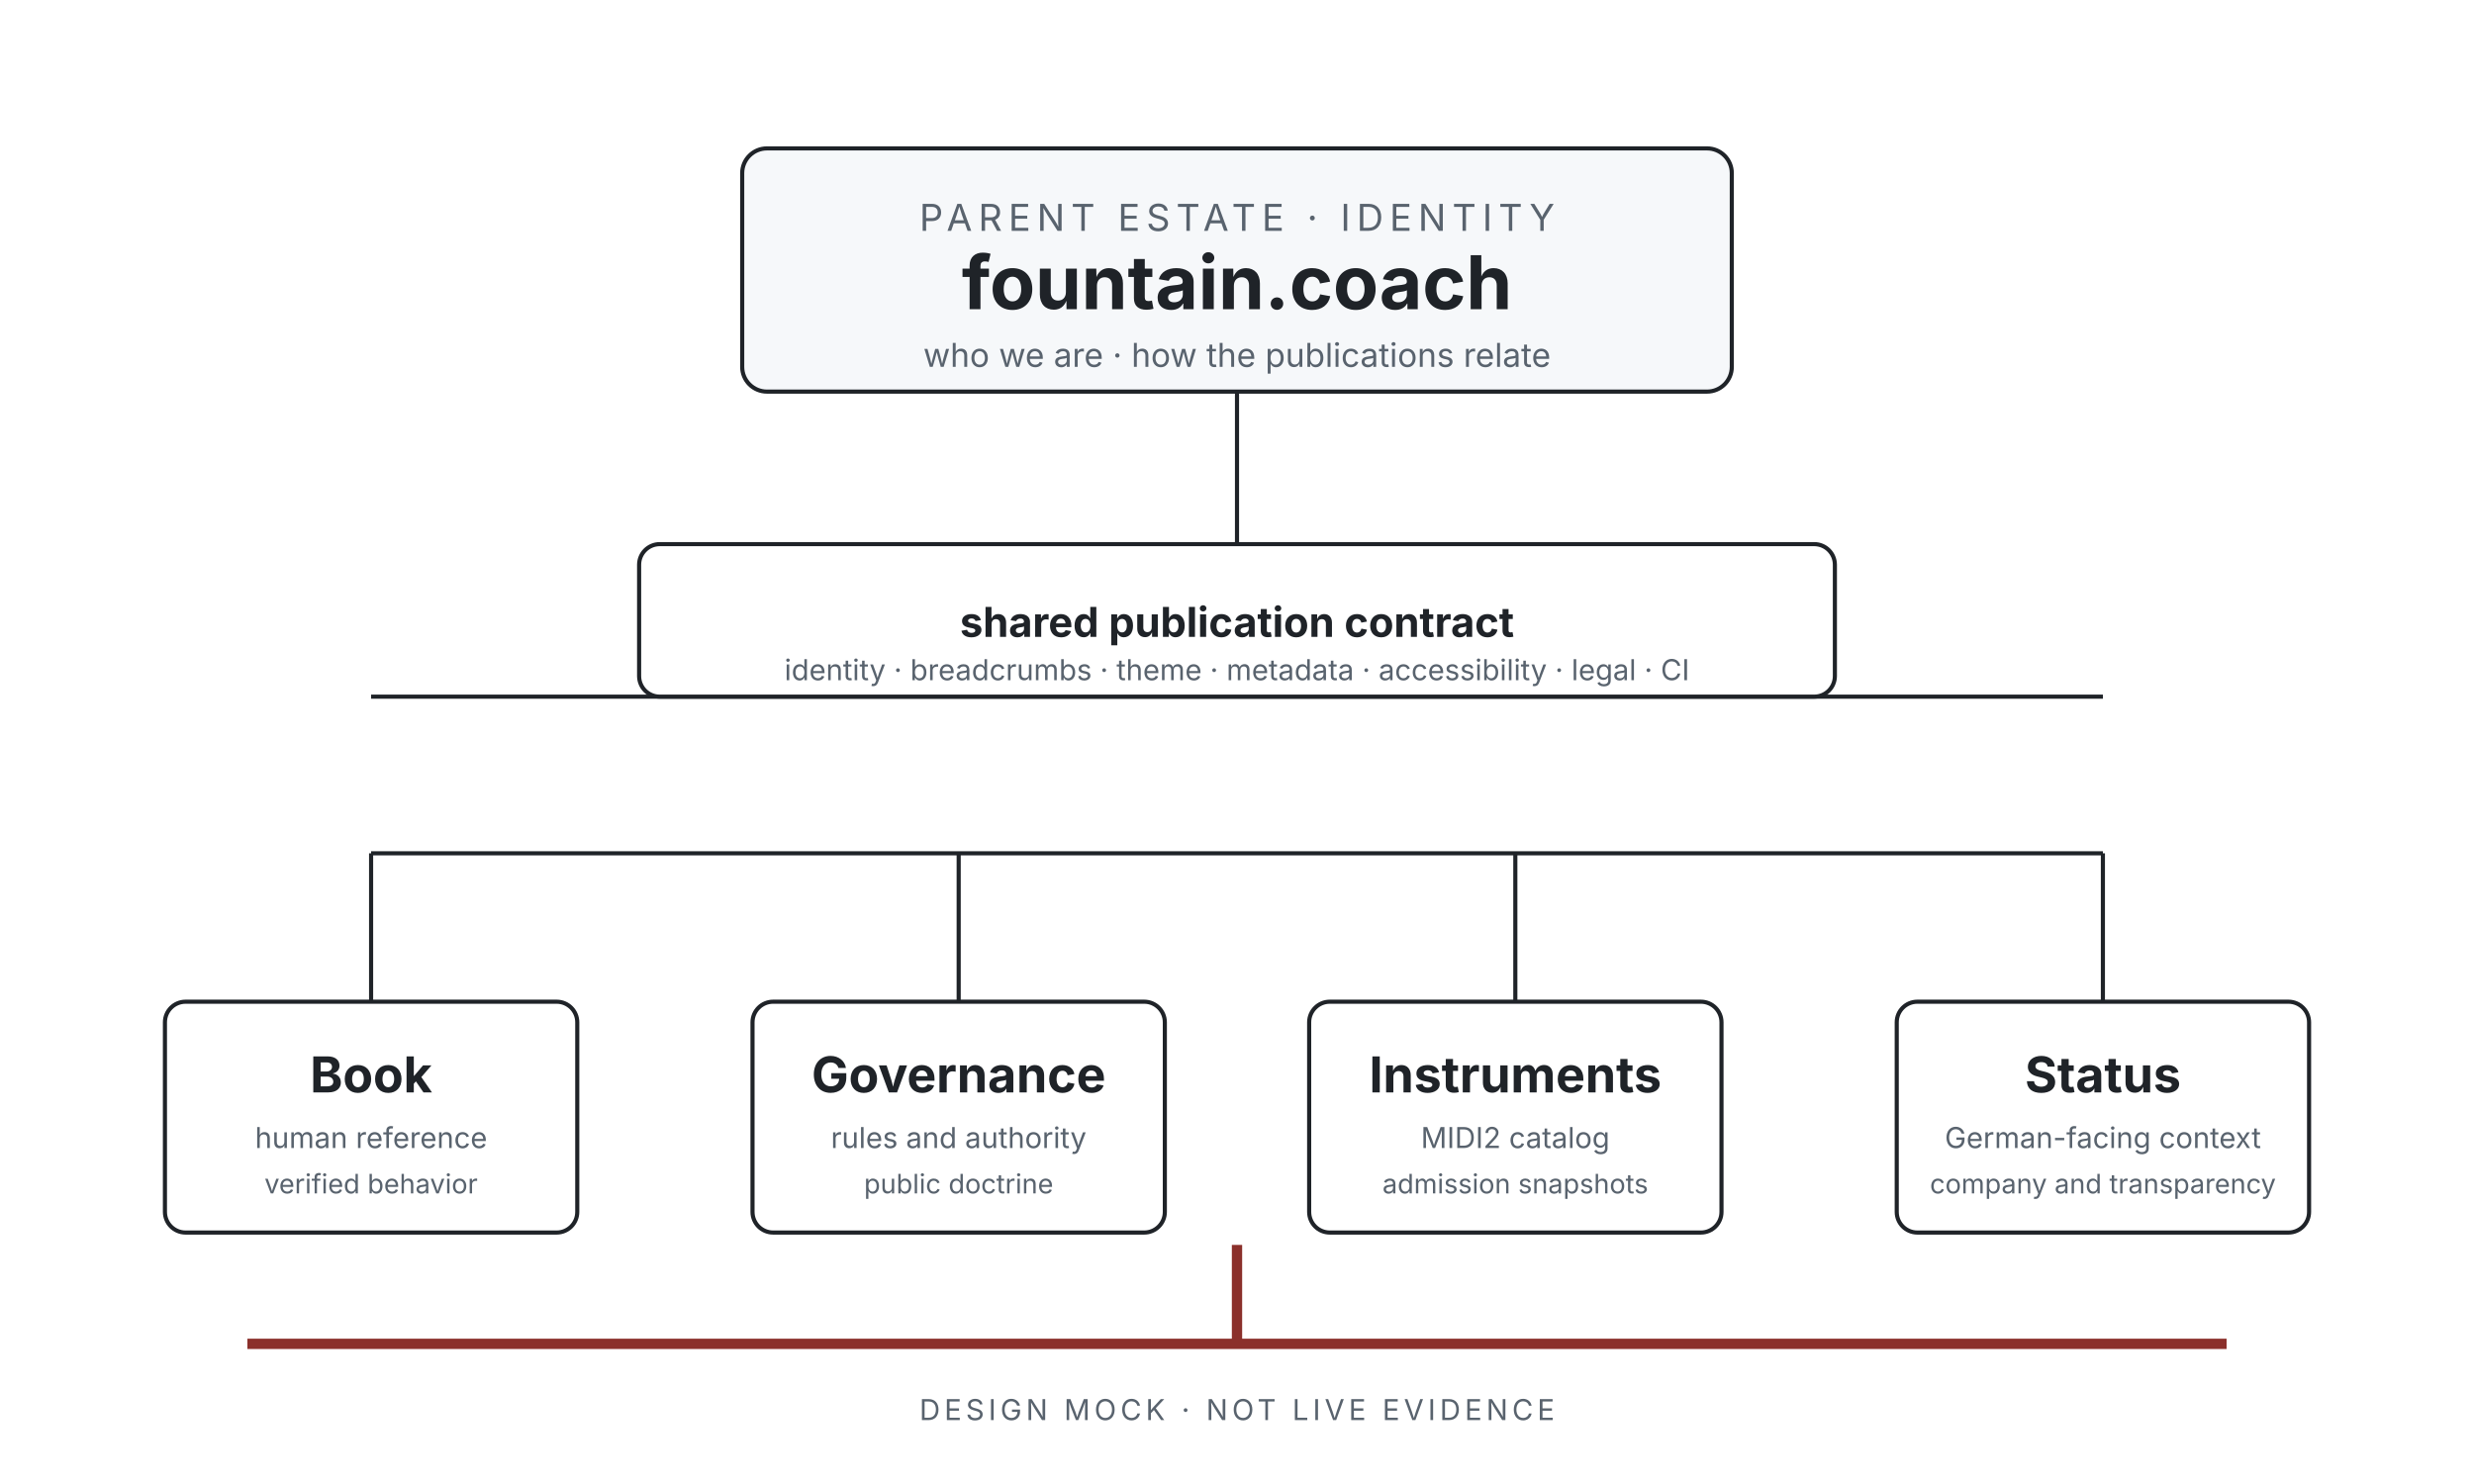
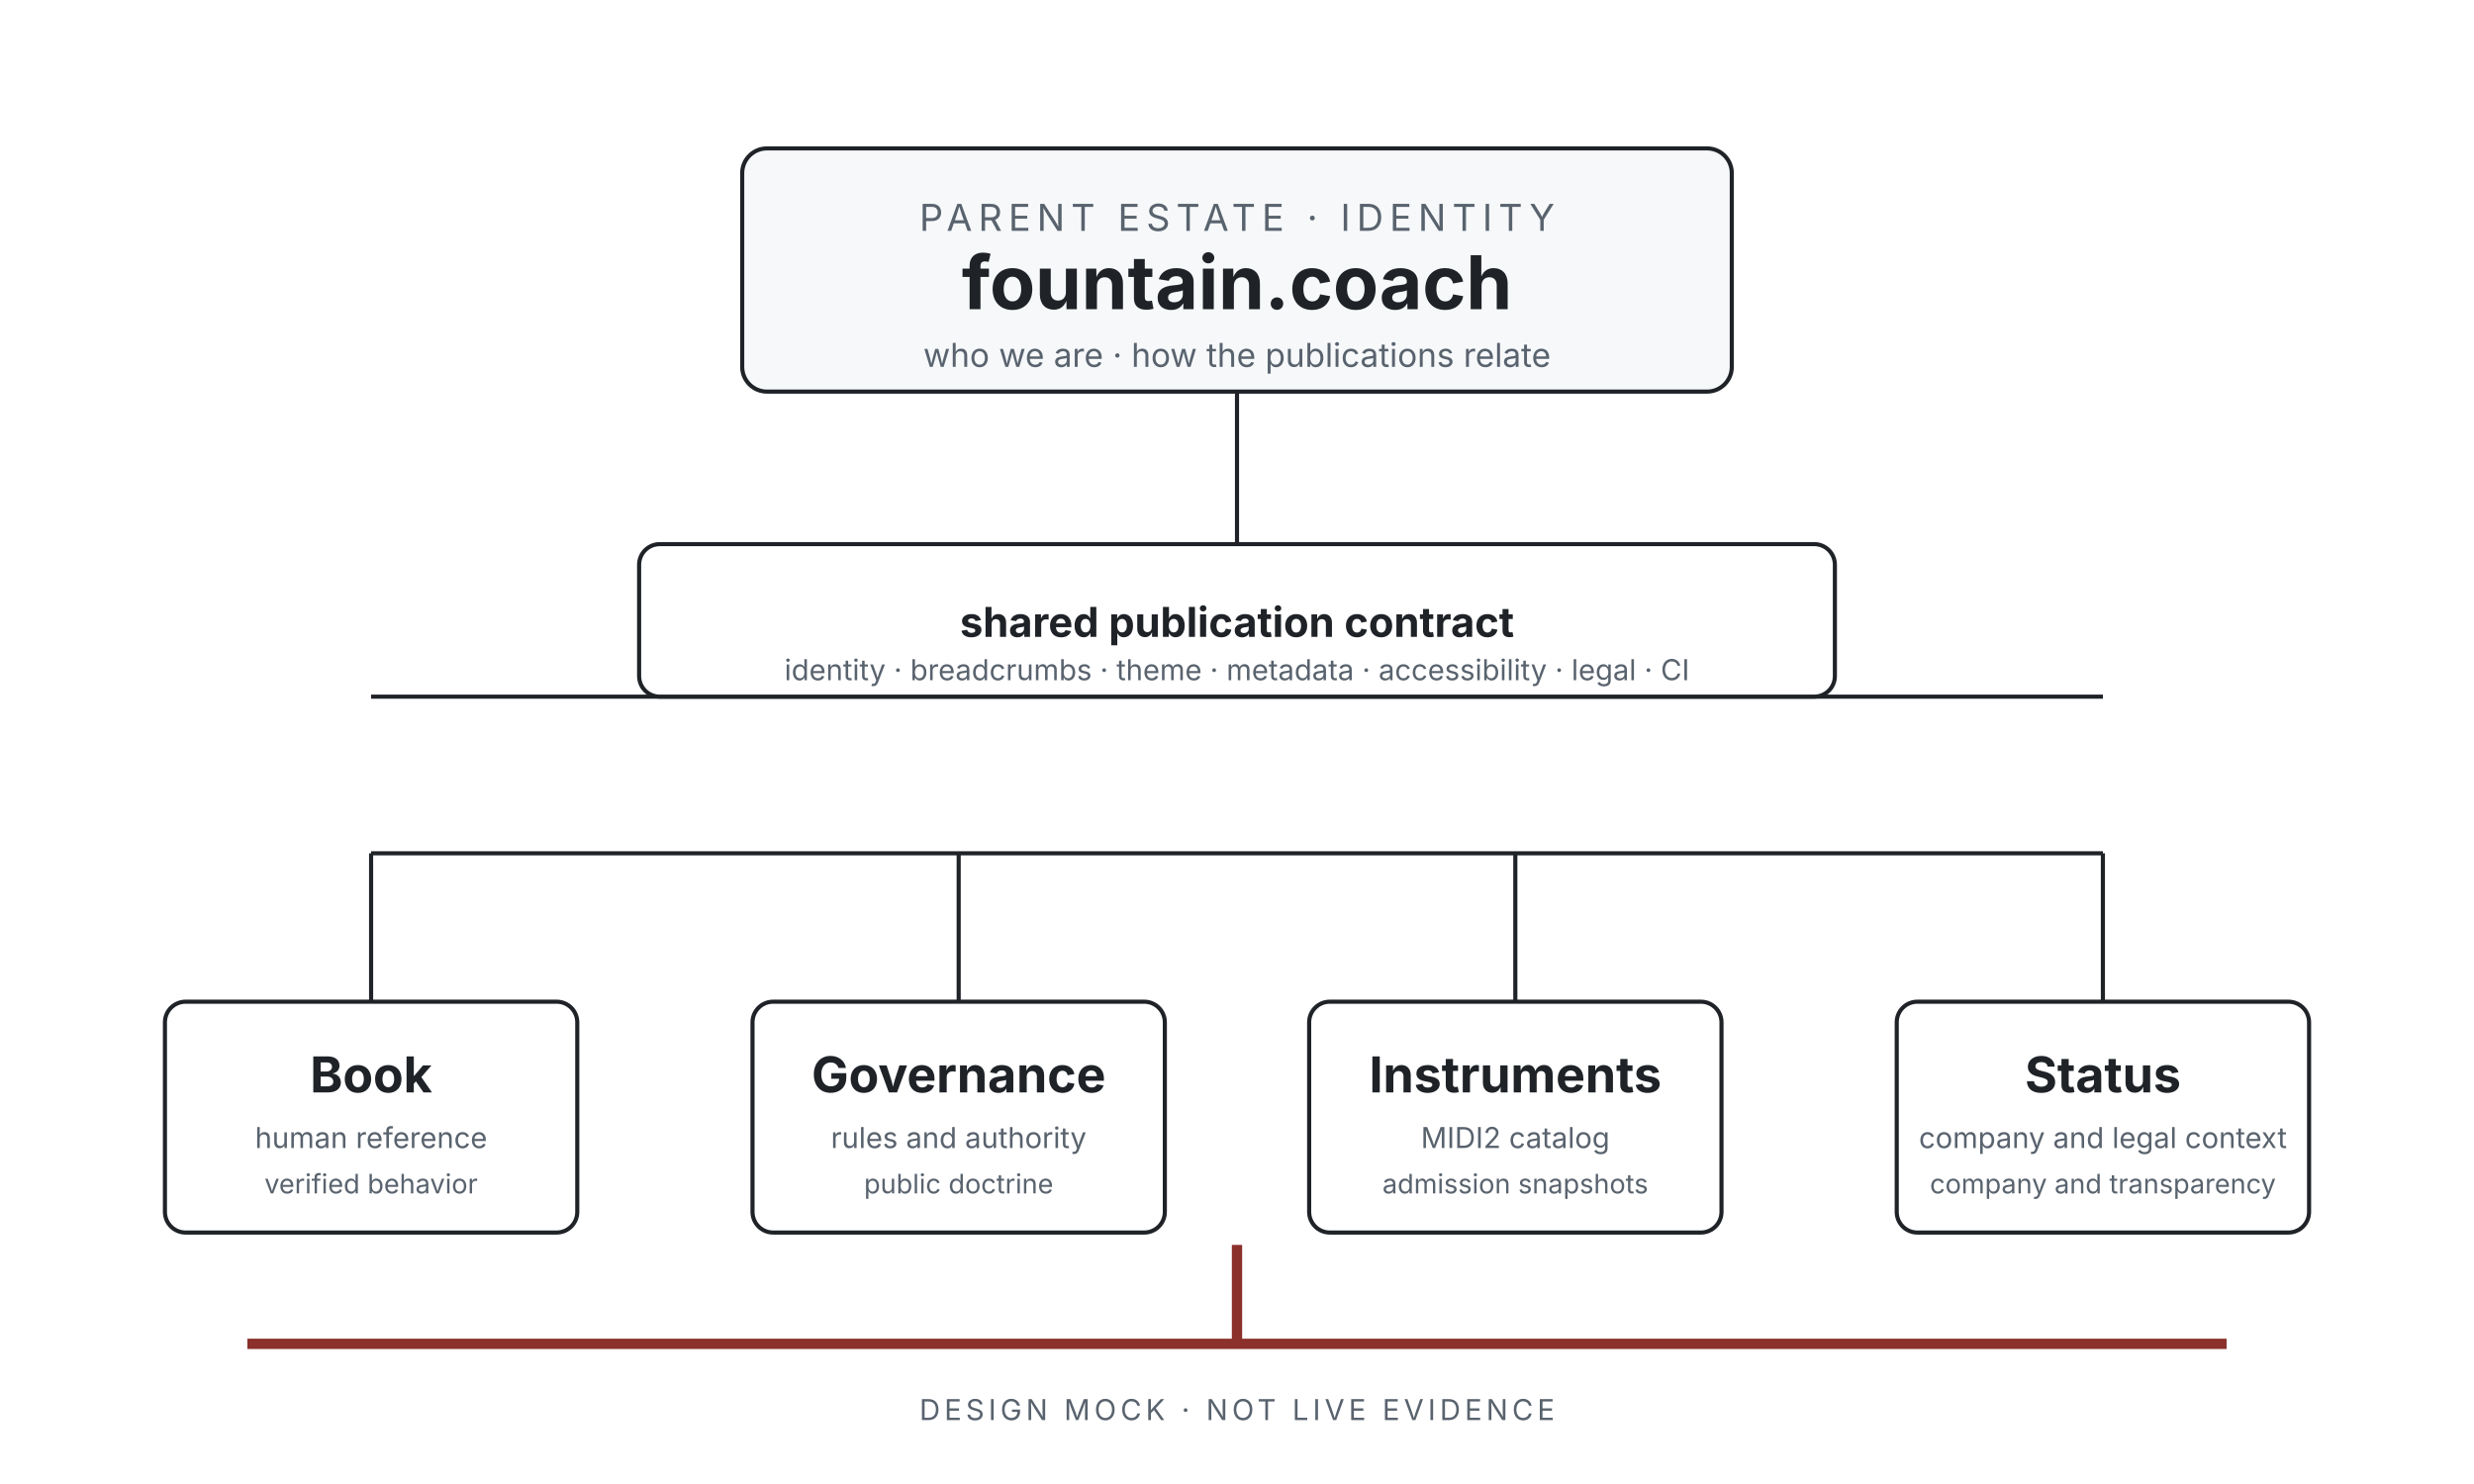
<svg xmlns="http://www.w3.org/2000/svg" viewBox="0 0 1200 720" role="img" aria-labelledby="title desc">
  <rect width="1200" height="720" fill="#fff" />
  <g fill="none" stroke="#1f2328" stroke-width="2">
    <path d="M600 190v74M180 414v72M465 414v72M735 414v72M1020 414v72M180 414h840M600 264v74M600 338H180M600 338H465M600 338H735M600 338h420" />
    <rect x="360" y="72" width="480" height="118" rx="12" fill="#f6f8fa" />
    <rect x="80" y="486" width="200" height="112" rx="10" fill="#fff" />
    <rect x="365" y="486" width="200" height="112" rx="10" fill="#fff" />
    <rect x="635" y="486" width="200" height="112" rx="10" fill="#fff" />
    <rect x="920" y="486" width="200" height="112" rx="10" fill="#fff" />
    <rect x="310" y="264" width="580" height="74" rx="10" fill="#fff" />
    <path d="M600 604v48M120 652h960" stroke="#8b302b" stroke-width="5" />
  </g>
  <g fill="#1f2328" font-family="-apple-system,BlinkMacSystemFont,'Segoe UI',sans-serif">
    <text x="600" y="112" text-anchor="middle" font-size="18" letter-spacing="3" fill="#59636e">PARENT ESTATE · IDENTITY</text>
    <text x="600" y="150" text-anchor="middle" font-size="36" font-weight="700">fountain.coach</text>
    <text x="600" y="178" text-anchor="middle" font-size="16" fill="#59636e">who we are · how the publications relate</text>
    <text x="600" y="309" text-anchor="middle" font-size="20" font-weight="700">shared publication contract</text>
    <text x="600" y="330" text-anchor="middle" font-size="14" fill="#59636e">identity · breadcrumbs · theme · metadata · accessibility · legal · CI</text>
    <text x="180" y="530" text-anchor="middle" font-size="24" font-weight="700">Book</text>
    <text x="180" y="557" text-anchor="middle" font-size="14" fill="#59636e">human reference</text>
    <text x="180" y="579" text-anchor="middle" font-size="13" fill="#59636e">verified behavior</text>
    <text x="465" y="530" text-anchor="middle" font-size="24" font-weight="700">Governance</text>
    <text x="465" y="557" text-anchor="middle" font-size="14" fill="#59636e">rules and authority</text>
    <text x="465" y="579" text-anchor="middle" font-size="13" fill="#59636e">public doctrine</text>
    <text x="735" y="530" text-anchor="middle" font-size="24" font-weight="700">Instruments</text>
    <text x="735" y="557" text-anchor="middle" font-size="14" fill="#59636e">MIDI2 catalog</text>
    <text x="735" y="579" text-anchor="middle" font-size="13" fill="#59636e">admission snapshots</text>
    <text x="1020" y="530" text-anchor="middle" font-size="24" font-weight="700">Status</text>
-     <text x="1020" y="557" text-anchor="middle" font-size="14" fill="#59636e">German-facing context</text>
+     <text x="1020" y="557" text-anchor="middle" font-size="14" fill="#59636e">company and legal context</text>
    <text x="1020" y="579" text-anchor="middle" font-size="13" fill="#59636e">company and transparency</text>
    <text x="600" y="689" text-anchor="middle" font-size="14" letter-spacing="2" fill="#59636e">DESIGN MOCK · NOT LIVE EVIDENCE</text>
  </g>
</svg>
